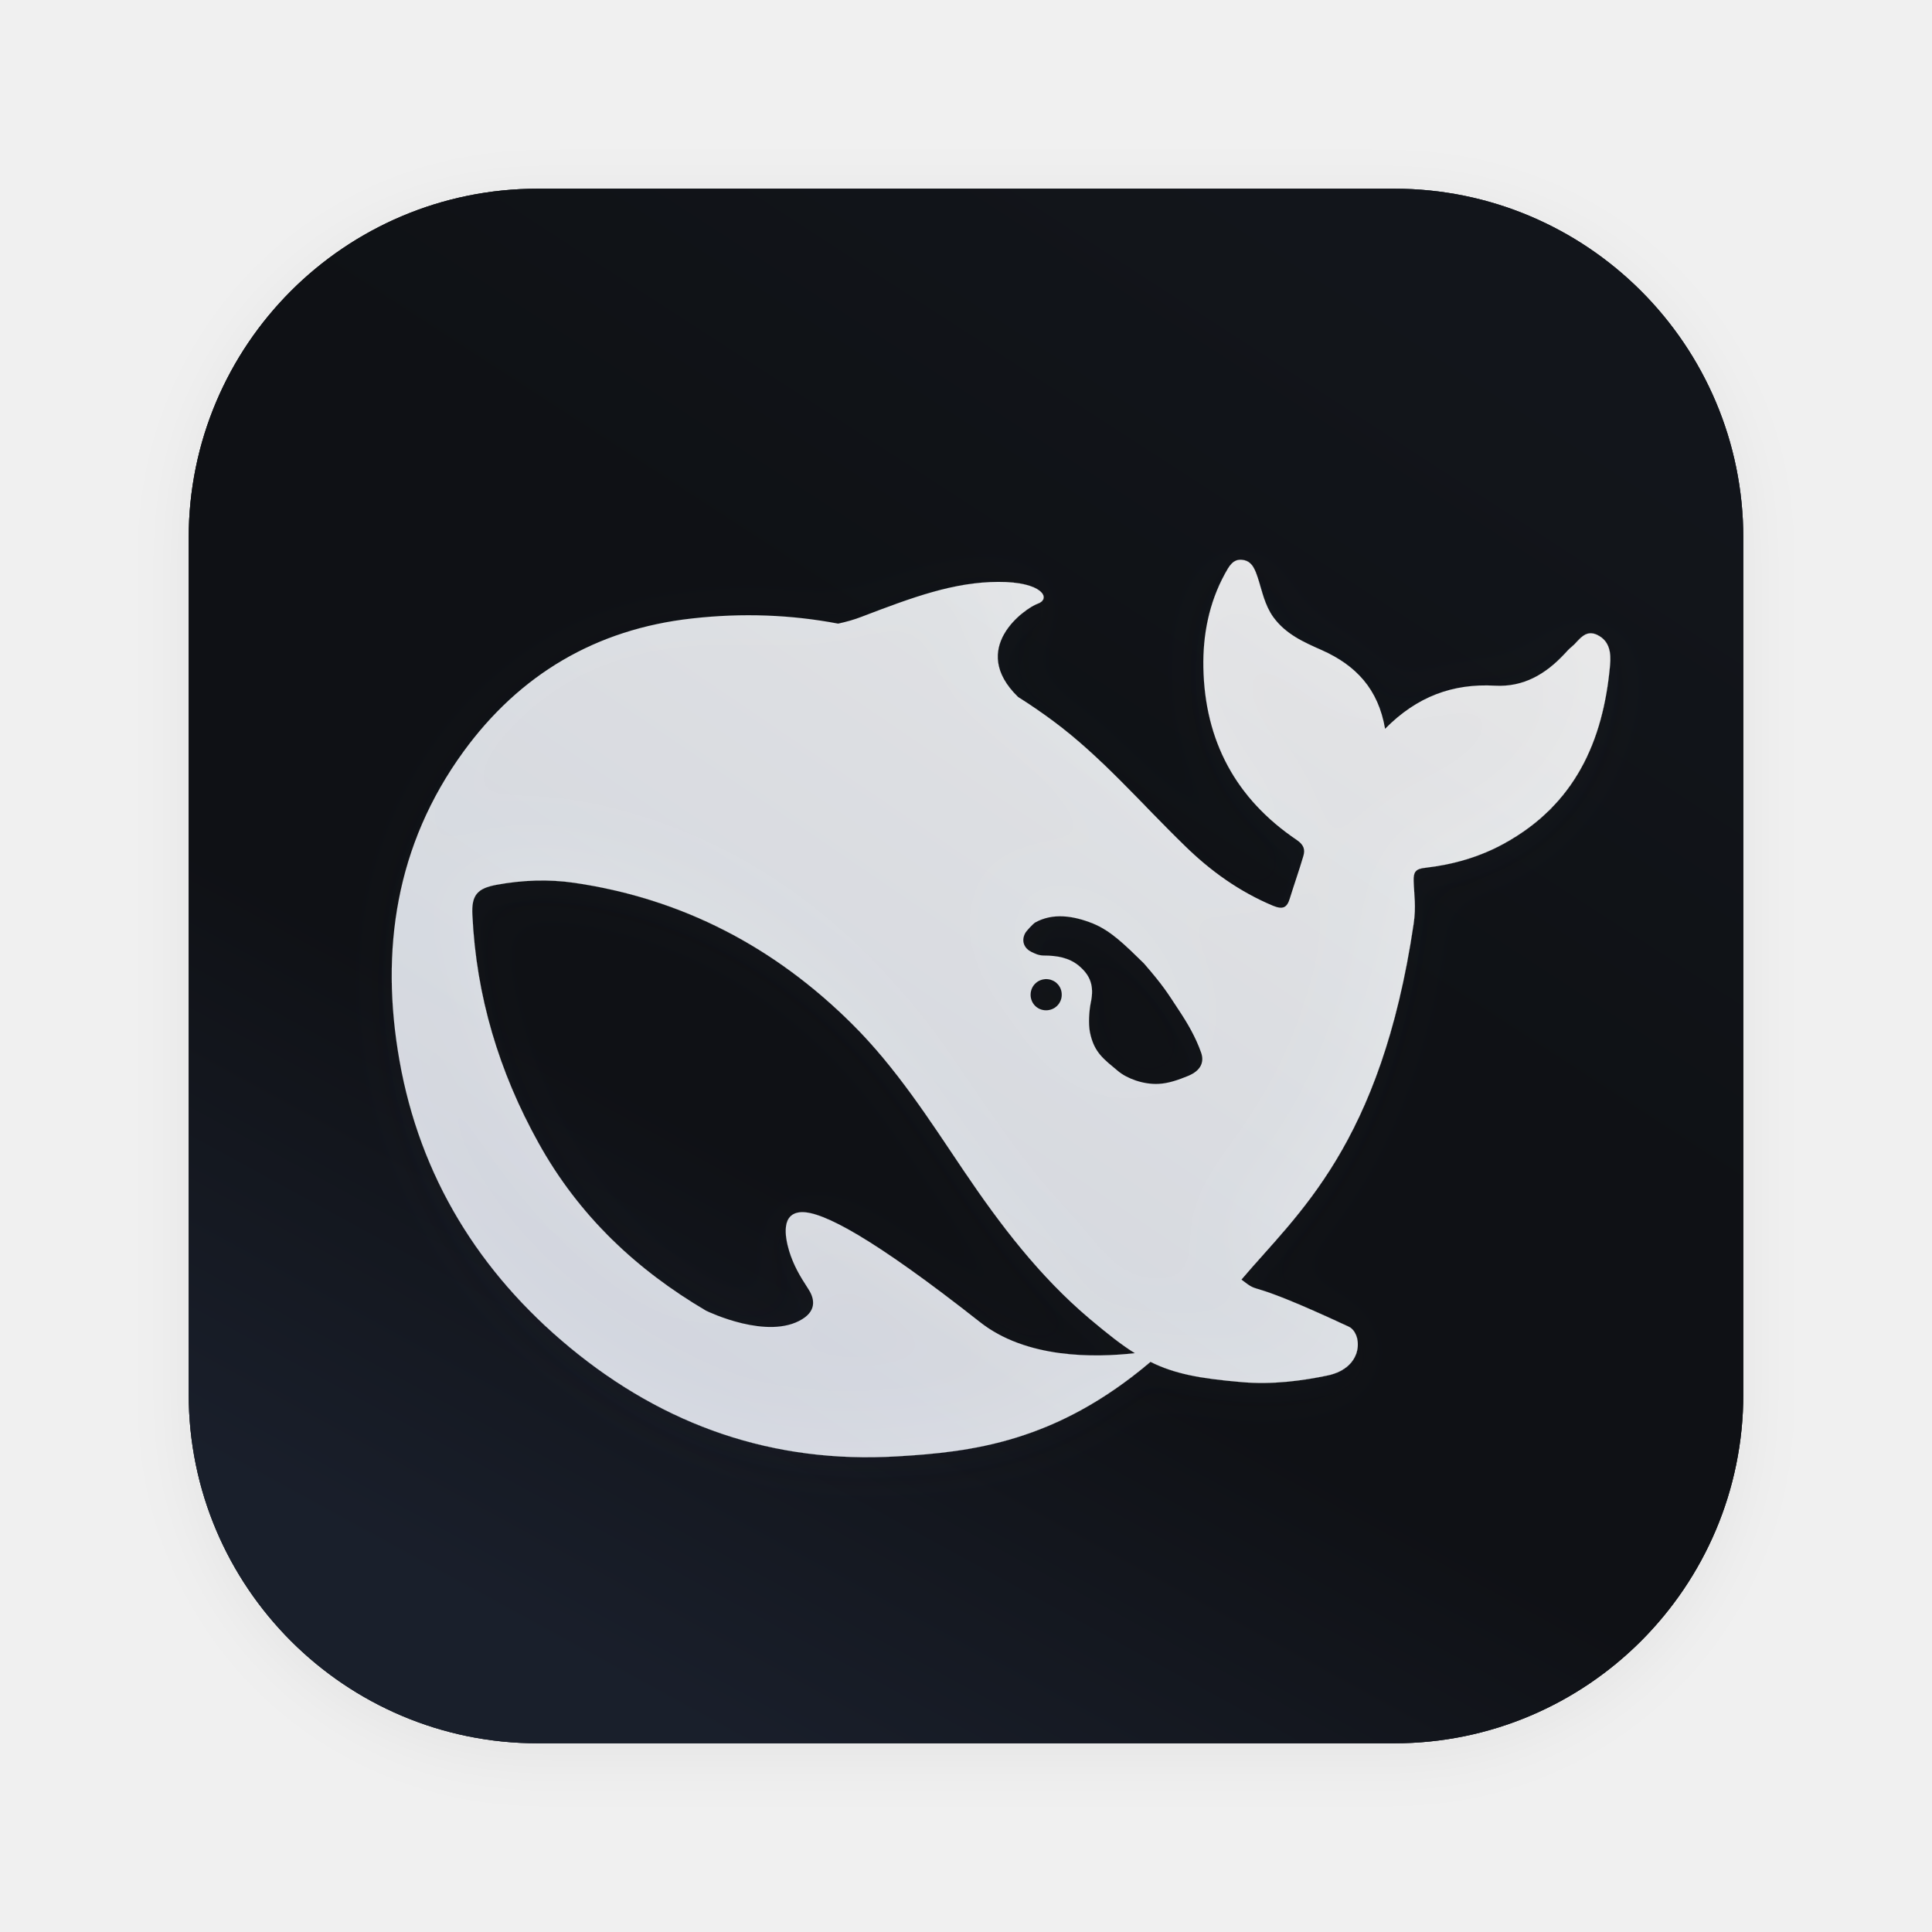
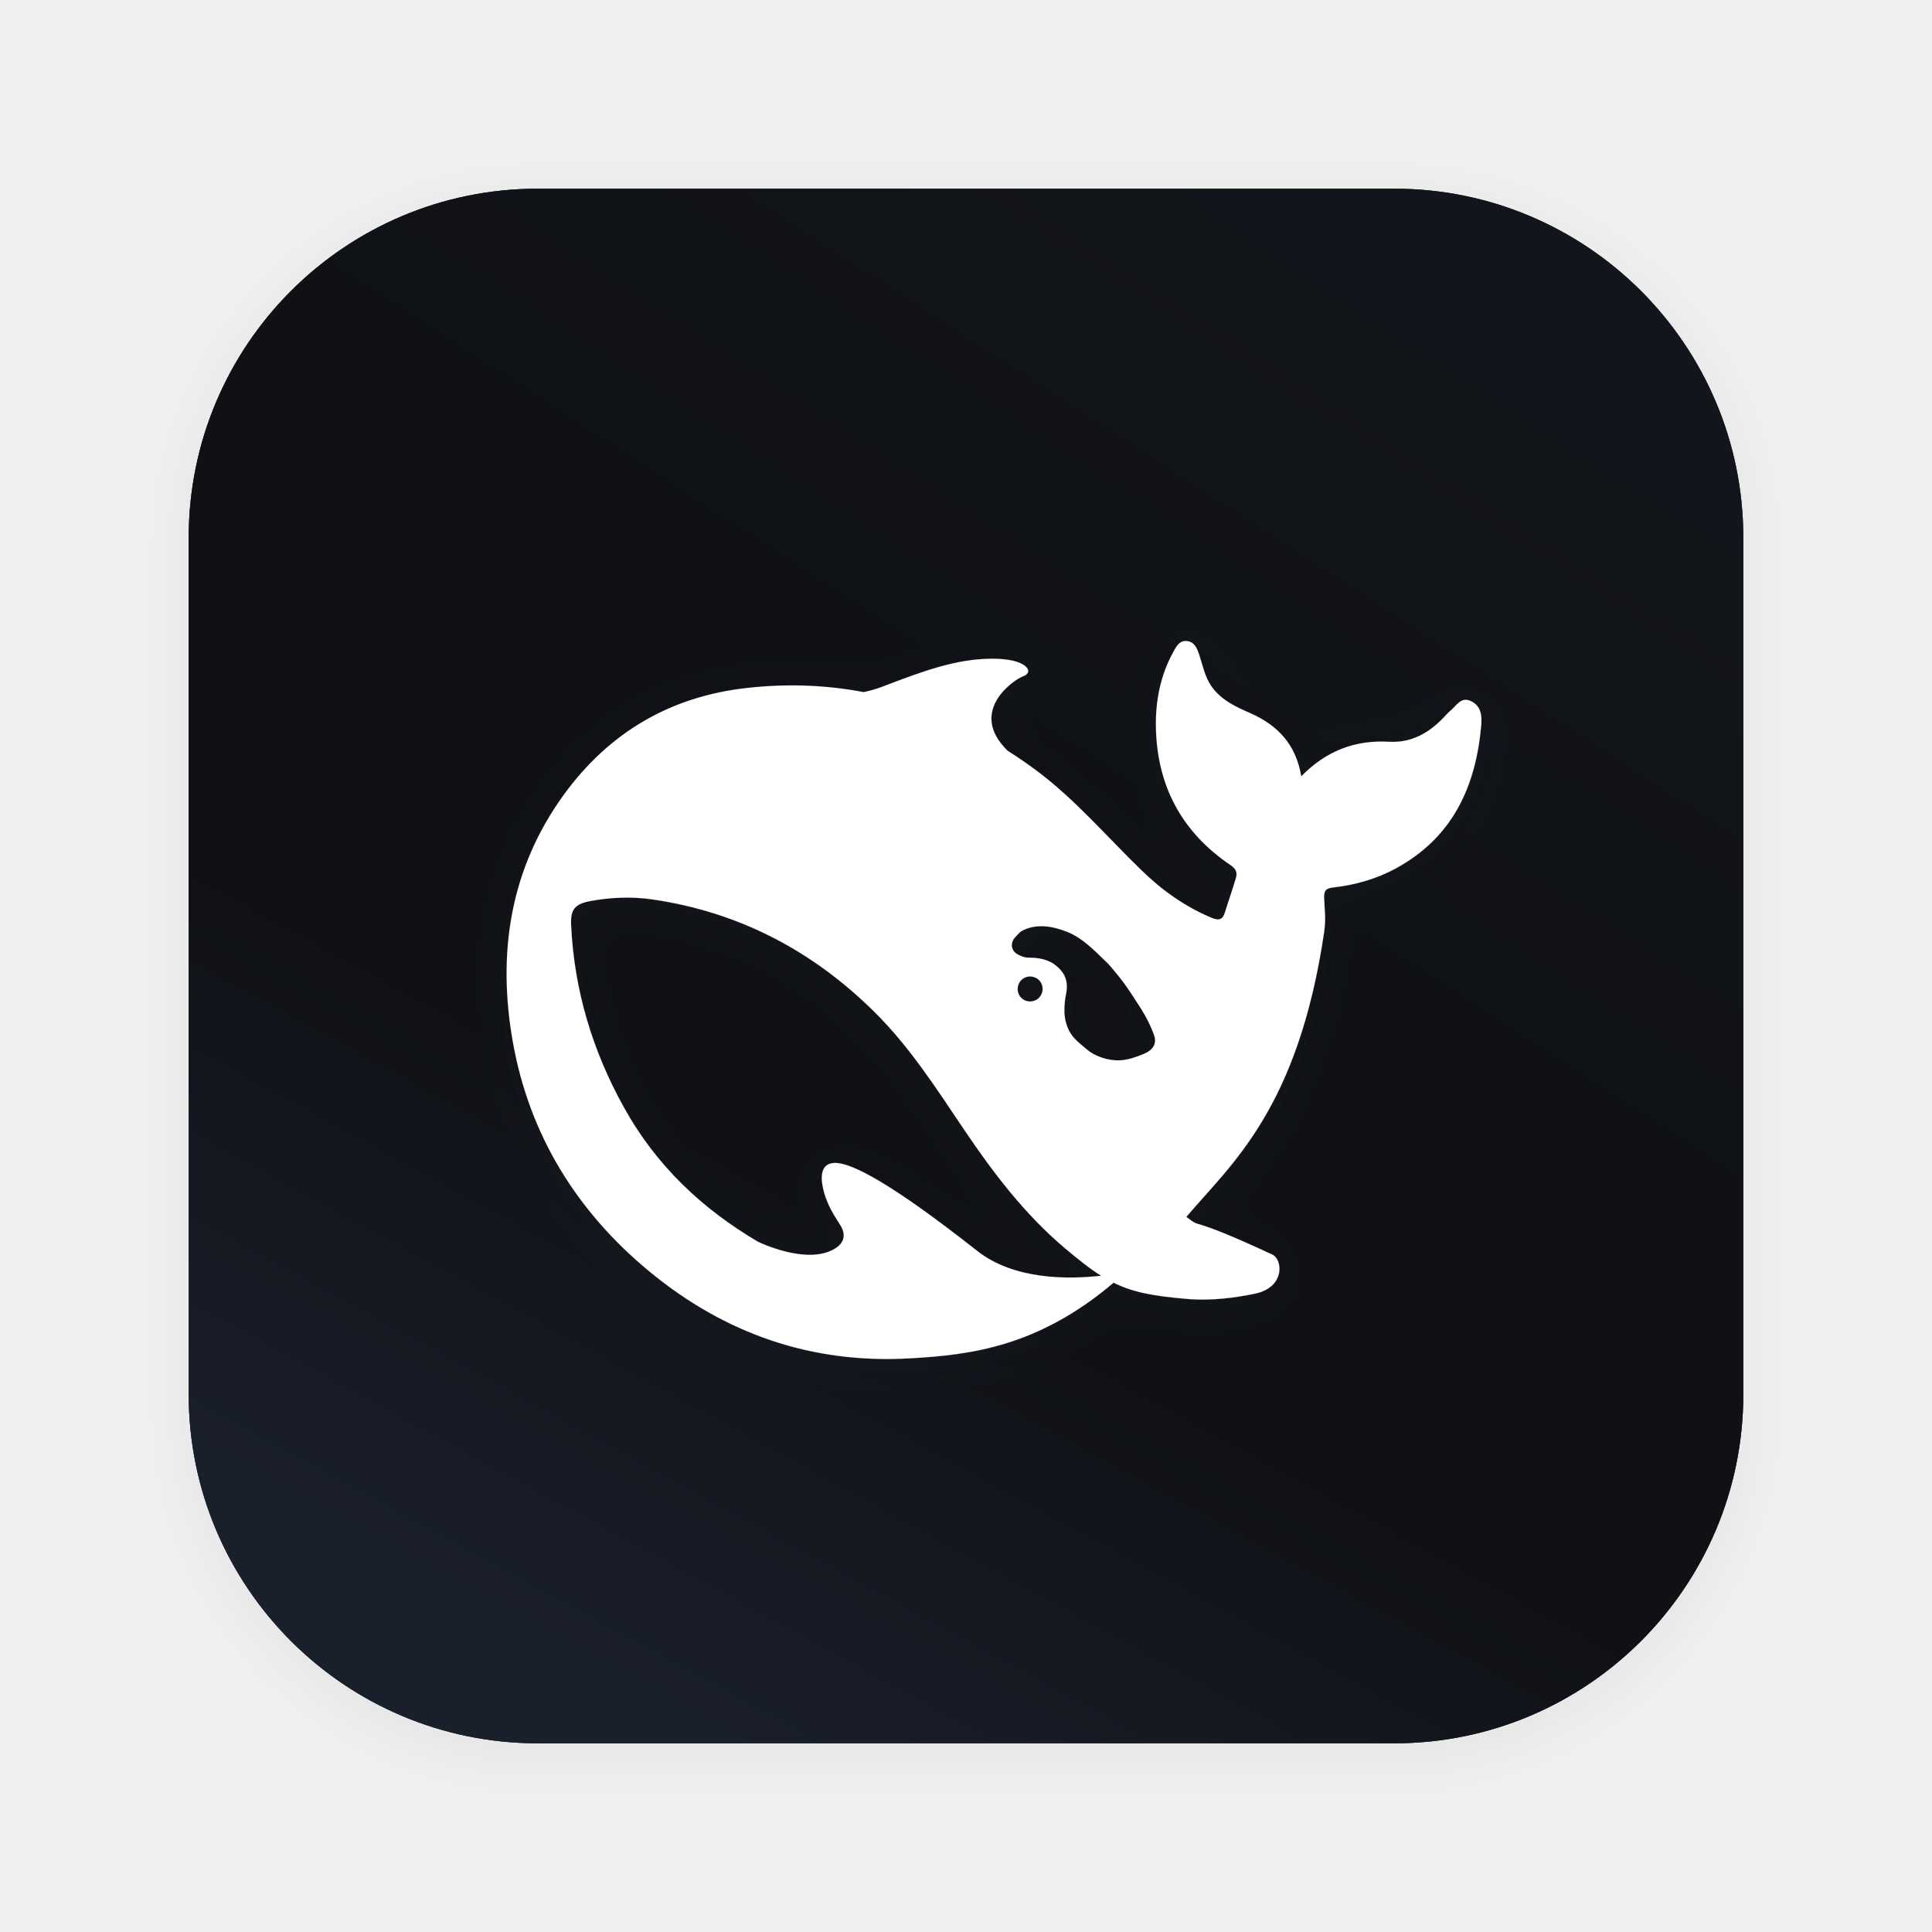
<svg xmlns="http://www.w3.org/2000/svg" width="1024" height="1024" viewBox="0 0 1024 1024" fill="none">
  <g transform="translate(100 100) scale(0.8046875) translate(-40 -32)">
    <g filter="url(#filter0_d_1637_371)">
      <rect rx="230" width="1024" height="1024" transform="translate(40 32)" fill="#0F1115" />
      <rect rx="230" width="1024" height="1024" transform="translate(40 32)" fill="url(#paint0_linear_1637_371)" fill-opacity="0.4" />
      <rect rx="230" width="1024" height="1024" transform="translate(40 32)" fill="url(#paint1_linear_1637_371)" fill-opacity="0.8" />
-       <g filter="url(#filter1_ddi_1637_371)">
-         <path d="M968.002 326.025C959.5 321.85 955.842 329.804 950.865 333.835C949.162 335.143 947.722 336.834 946.283 338.393C933.859 351.673 919.336 360.407 900.376 359.363C872.649 357.804 848.963 366.525 828.035 387.759C823.586 361.583 808.812 345.951 786.313 335.936C774.536 330.729 762.64 325.51 754.401 314.186C748.645 306.112 747.074 297.127 744.195 288.274C742.36 282.936 740.538 277.465 734.385 276.554C727.718 275.51 725.103 281.112 722.476 285.803C712.006 304.95 707.952 326.039 708.349 347.405C709.26 395.463 729.54 433.742 769.823 460.962C774.404 464.094 775.579 467.212 774.14 471.771C771.394 481.153 768.119 490.257 765.241 499.639C763.406 505.624 760.66 506.933 754.256 504.329C732.154 495.08 713.049 481.417 696.175 464.874C667.524 437.138 641.633 406.536 609.325 382.566C601.733 376.964 594.154 371.758 586.298 366.802C553.33 334.773 590.616 308.464 599.251 305.333C608.282 302.082 602.393 290.877 573.214 291.009C544.048 291.141 517.364 300.906 483.353 313.935C478.389 315.891 473.147 317.318 467.786 318.494C436.917 312.64 404.873 311.332 371.377 315.111C308.332 322.141 257.975 351.964 220.953 402.876C176.471 464.081 166.014 533.624 178.835 606.153C192.302 682.594 231.291 745.887 291.194 795.372C353.328 846.68 424.876 871.813 506.498 866.99C556.076 864.122 611.279 857.489 673.532 804.74C689.23 812.55 705.708 815.681 733.052 818.02C754.111 819.976 774.391 816.976 790.076 813.726C814.674 808.519 812.971 785.726 804.072 781.564C731.995 747.962 747.826 761.638 733.435 750.565C770.06 707.198 825.263 662.139 846.85 516.156C848.553 504.567 847.114 497.273 846.85 487.892C846.718 482.157 848.025 479.95 854.574 479.303C872.623 477.215 890.156 472.273 906.238 463.42C952.938 437.892 971.765 395.965 976.215 345.7C976.875 338.01 976.083 330.069 967.976 326.039L968.002 326.025ZM561.067 778.432C491.222 723.477 457.343 705.374 443.347 706.154C430.263 706.933 432.626 721.918 435.505 731.682C438.515 741.315 442.436 747.962 447.929 756.418C451.718 762.021 454.346 770.345 444.14 776.609C421.641 790.549 382.533 771.918 380.698 771.006C335.174 744.182 297.109 708.757 270.293 660.316C244.389 613.698 229.35 563.685 226.868 510.302C226.208 497.406 230.01 492.847 242.831 490.508C259.704 487.376 277.106 486.729 293.98 489.2C365.264 499.625 425.959 531.523 476.844 582.052C505.878 610.831 527.861 645.213 550.491 678.815C574.561 714.492 600.452 748.49 633.42 776.358C645.066 786.122 654.348 793.548 663.247 799.019C636.431 802.018 591.698 802.666 561.08 778.445L561.067 778.432ZM594.55 562.905C594.55 557.171 599.132 552.625 604.888 552.625C606.195 552.625 607.371 552.876 608.414 553.273C609.853 553.801 611.16 554.581 612.203 555.744C614.038 557.567 615.081 560.17 615.081 562.905C615.081 568.64 610.5 573.185 604.743 573.185C598.987 573.185 594.537 568.627 594.537 562.905H594.55ZM698.539 616.301C691.871 619.037 685.19 621.375 678.787 621.64C668.845 622.155 657.992 618.125 652.103 613.17C642.953 605.479 636.404 601.185 633.658 587.773C632.483 582.039 633.13 573.185 634.186 568.111C636.536 557.171 633.922 550.141 626.212 543.759C619.927 538.553 611.952 537.112 603.185 537.112C599.911 537.112 596.914 535.685 594.682 534.509C591.025 532.686 588.015 528.127 590.893 522.525C591.804 520.701 596.254 516.275 597.297 515.495C609.206 508.716 622.937 510.936 635.625 516.01C647.403 520.833 656.288 529.686 669.109 542.186C682.193 557.289 684.543 561.465 692.003 572.789C697.892 581.642 703.252 590.759 706.909 601.185C709.128 607.699 706.249 613.038 698.539 616.288V616.301Z" fill="url(#paint2_linear_1637_371)" fill-opacity="0.9" />
+       <g filter="url(#filter1_ddi_1637_371)" transform="translate(552 544) scale(0.8) translate(-552 -544)">
+         <path d="M968.002 326.025C959.5 321.85 955.842 329.804 950.865 333.835C949.162 335.143 947.722 336.834 946.283 338.393C933.859 351.673 919.336 360.407 900.376 359.363C872.649 357.804 848.963 366.525 828.035 387.759C823.586 361.583 808.812 345.951 786.313 335.936C774.536 330.729 762.64 325.51 754.401 314.186C748.645 306.112 747.074 297.127 744.195 288.274C742.36 282.936 740.538 277.465 734.385 276.554C727.718 275.51 725.103 281.112 722.476 285.803C712.006 304.95 707.952 326.039 708.349 347.405C709.26 395.463 729.54 433.742 769.823 460.962C774.404 464.094 775.579 467.212 774.14 471.771C771.394 481.153 768.119 490.257 765.241 499.639C763.406 505.624 760.66 506.933 754.256 504.329C732.154 495.08 713.049 481.417 696.175 464.874C667.524 437.138 641.633 406.536 609.325 382.566C601.733 376.964 594.154 371.758 586.298 366.802C553.33 334.773 590.616 308.464 599.251 305.333C608.282 302.082 602.393 290.877 573.214 291.009C544.048 291.141 517.364 300.906 483.353 313.935C478.389 315.891 473.147 317.318 467.786 318.494C436.917 312.64 404.873 311.332 371.377 315.111C308.332 322.141 257.975 351.964 220.953 402.876C176.471 464.081 166.014 533.624 178.835 606.153C192.302 682.594 231.291 745.887 291.194 795.372C353.328 846.68 424.876 871.813 506.498 866.99C556.076 864.122 611.279 857.489 673.532 804.74C689.23 812.55 705.708 815.681 733.052 818.02C754.111 819.976 774.391 816.976 790.076 813.726C814.674 808.519 812.971 785.726 804.072 781.564C731.995 747.962 747.826 761.638 733.435 750.565C770.06 707.198 825.263 662.139 846.85 516.156C848.553 504.567 847.114 497.273 846.85 487.892C846.718 482.157 848.025 479.95 854.574 479.303C872.623 477.215 890.156 472.273 906.238 463.42C952.938 437.892 971.765 395.965 976.215 345.7C976.875 338.01 976.083 330.069 967.976 326.039L968.002 326.025ZM561.067 778.432C491.222 723.477 457.343 705.374 443.347 706.154C430.263 706.933 432.626 721.918 435.505 731.682C438.515 741.315 442.436 747.962 447.929 756.418C451.718 762.021 454.346 770.345 444.14 776.609C421.641 790.549 382.533 771.918 380.698 771.006C335.174 744.182 297.109 708.757 270.293 660.316C244.389 613.698 229.35 563.685 226.868 510.302C226.208 497.406 230.01 492.847 242.831 490.508C259.704 487.376 277.106 486.729 293.98 489.2C365.264 499.625 425.959 531.523 476.844 582.052C505.878 610.831 527.861 645.213 550.491 678.815C574.561 714.492 600.452 748.49 633.42 776.358C645.066 786.122 654.348 793.548 663.247 799.019C636.431 802.018 591.698 802.666 561.08 778.445L561.067 778.432ZM594.55 562.905C594.55 557.171 599.132 552.625 604.888 552.625C606.195 552.625 607.371 552.876 608.414 553.273C609.853 553.801 611.16 554.581 612.203 555.744C614.038 557.567 615.081 560.17 615.081 562.905C615.081 568.64 610.5 573.185 604.743 573.185C598.987 573.185 594.537 568.627 594.537 562.905H594.55ZM698.539 616.301C691.871 619.037 685.19 621.375 678.787 621.64C668.845 622.155 657.992 618.125 652.103 613.17C642.953 605.479 636.404 601.185 633.658 587.773C632.483 582.039 633.13 573.185 634.186 568.111C636.536 557.171 633.922 550.141 626.212 543.759C619.927 538.553 611.952 537.112 603.185 537.112C599.911 537.112 596.914 535.685 594.682 534.509C591.025 532.686 588.015 528.127 590.893 522.525C591.804 520.701 596.254 516.275 597.297 515.495C609.206 508.716 622.937 510.936 635.625 516.01C647.403 520.833 656.288 529.686 669.109 542.186C682.193 557.289 684.543 561.465 692.003 572.789C697.892 581.642 703.252 590.759 706.909 601.185C709.128 607.699 706.249 613.038 698.539 616.288V616.301Z" fill="#FFFFFF" />
      </g>
    </g>
  </g>
  <defs>
    <filter id="filter0_d_1637_371" x="-8" y="-16" width="1120" height="1120" filterUnits="userSpaceOnUse" color-interpolation-filters="sRGB">
      <feFlood flood-opacity="0" result="BackgroundImageFix" />
      <feColorMatrix in="SourceAlpha" type="matrix" values="0 0 0 0 0 0 0 0 0 0 0 0 0 0 0 0 0 0 127 0" result="hardAlpha" />
      <feOffset dy="8" />
      <feGaussianBlur stdDeviation="20" />
      <feComposite in2="hardAlpha" operator="out" />
      <feColorMatrix type="matrix" values="0 0 0 0 0 0 0 0 0 0 0 0 0 0 0 0 0 0 0.05 0" />
      <feBlend mode="normal" in2="BackgroundImageFix" result="effect1_dropShadow_1637_371" />
      <feBlend mode="normal" in="BackgroundImageFix" in2="effect1_dropShadow_1637_371" result="BackgroundImageFix" />
      <feBlend mode="normal" in="SourceGraphic" in2="BackgroundImageFix" result="shape" />
    </filter>
    <filter id="filter1_ddi_1637_371" x="133.744" y="240.427" width="882.652" height="671.147" filterUnits="userSpaceOnUse" color-interpolation-filters="sRGB">
      <feFlood flood-opacity="0" result="BackgroundImageFix" />
      <feColorMatrix in="SourceAlpha" type="matrix" values="0 0 0 0 0 0 0 0 0 0 0 0 0 0 0 0 0 0 127 0" result="hardAlpha" />
      <feOffset dy="4" />
      <feGaussianBlur stdDeviation="20" />
      <feComposite in2="hardAlpha" operator="out" />
      <feColorMatrix type="matrix" values="0 0 0 0 0.176 0 0 0 0 0.192 0 0 0 0 0.231 0 0 0 0.08 0" />
      <feBlend mode="normal" in2="BackgroundImageFix" result="effect1_dropShadow_1637_371" />
      <feColorMatrix in="SourceAlpha" type="matrix" values="0 0 0 0 0 0 0 0 0 0 0 0 0 0 0 0 0 0 127 0" result="hardAlpha" />
      <feOffset dy="8" />
      <feGaussianBlur stdDeviation="8" />
      <feComposite in2="hardAlpha" operator="out" />
      <feColorMatrix type="matrix" values="0 0 0 0 0.173 0 0 0 0 0.188 0 0 0 0 0.224 0 0 0 0.04 0" />
      <feBlend mode="normal" in2="effect1_dropShadow_1637_371" result="effect2_dropShadow_1637_371" />
      <feBlend mode="normal" in="SourceGraphic" in2="BackgroundImageFix" result="shape" />
      <feColorMatrix in="SourceAlpha" type="matrix" values="0 0 0 0 0 0 0 0 0 0 0 0 0 0 0 0 0 0 127 0" result="hardAlpha" />
      <feOffset dx="-16" dy="-20" />
      <feGaussianBlur stdDeviation="30" />
      <feComposite in2="hardAlpha" operator="arithmetic" k2="-1" k3="1" />
      <feColorMatrix type="matrix" values="0 0 0 0 1 0 0 0 0 1 0 0 0 0 1 0 0 0 0.15 0" />
      <feBlend mode="normal" in2="shape" result="effect3_innerShadow_1637_371" />
      <feBlend mode="normal" in="effect3_innerShadow_1637_371" in2="effect2_dropShadow_1637_371" result="effect3_innerShadow_1637_371" />
    </filter>
    <linearGradient id="paint0_linear_1637_371" x1="973.58" y1="1.59609e-05" x2="378.123" y2="917.86" gradientUnits="userSpaceOnUse">
      <stop offset="0.142" stop-color="#39435A" />
      <stop offset="0.486" stop-color="#0F1115" />
    </linearGradient>
    <linearGradient id="paint1_linear_1637_371" x1="603.371" y1="445.063" x2="239.356" y2="1111.41" gradientUnits="userSpaceOnUse">
      <stop offset="0.363" stop-color="#0F1115" />
      <stop offset="0.83" stop-color="#1C2331" />
    </linearGradient>
    <linearGradient id="paint2_linear_1637_371" x1="849.855" y1="39.085" x2="331.636" y2="802.645" gradientUnits="userSpaceOnUse">
      <stop offset="0.086" stop-color="#FFFFFF" />
      <stop offset="1" stop-color="#E6EAF3" />
    </linearGradient>
  </defs>
</svg>
